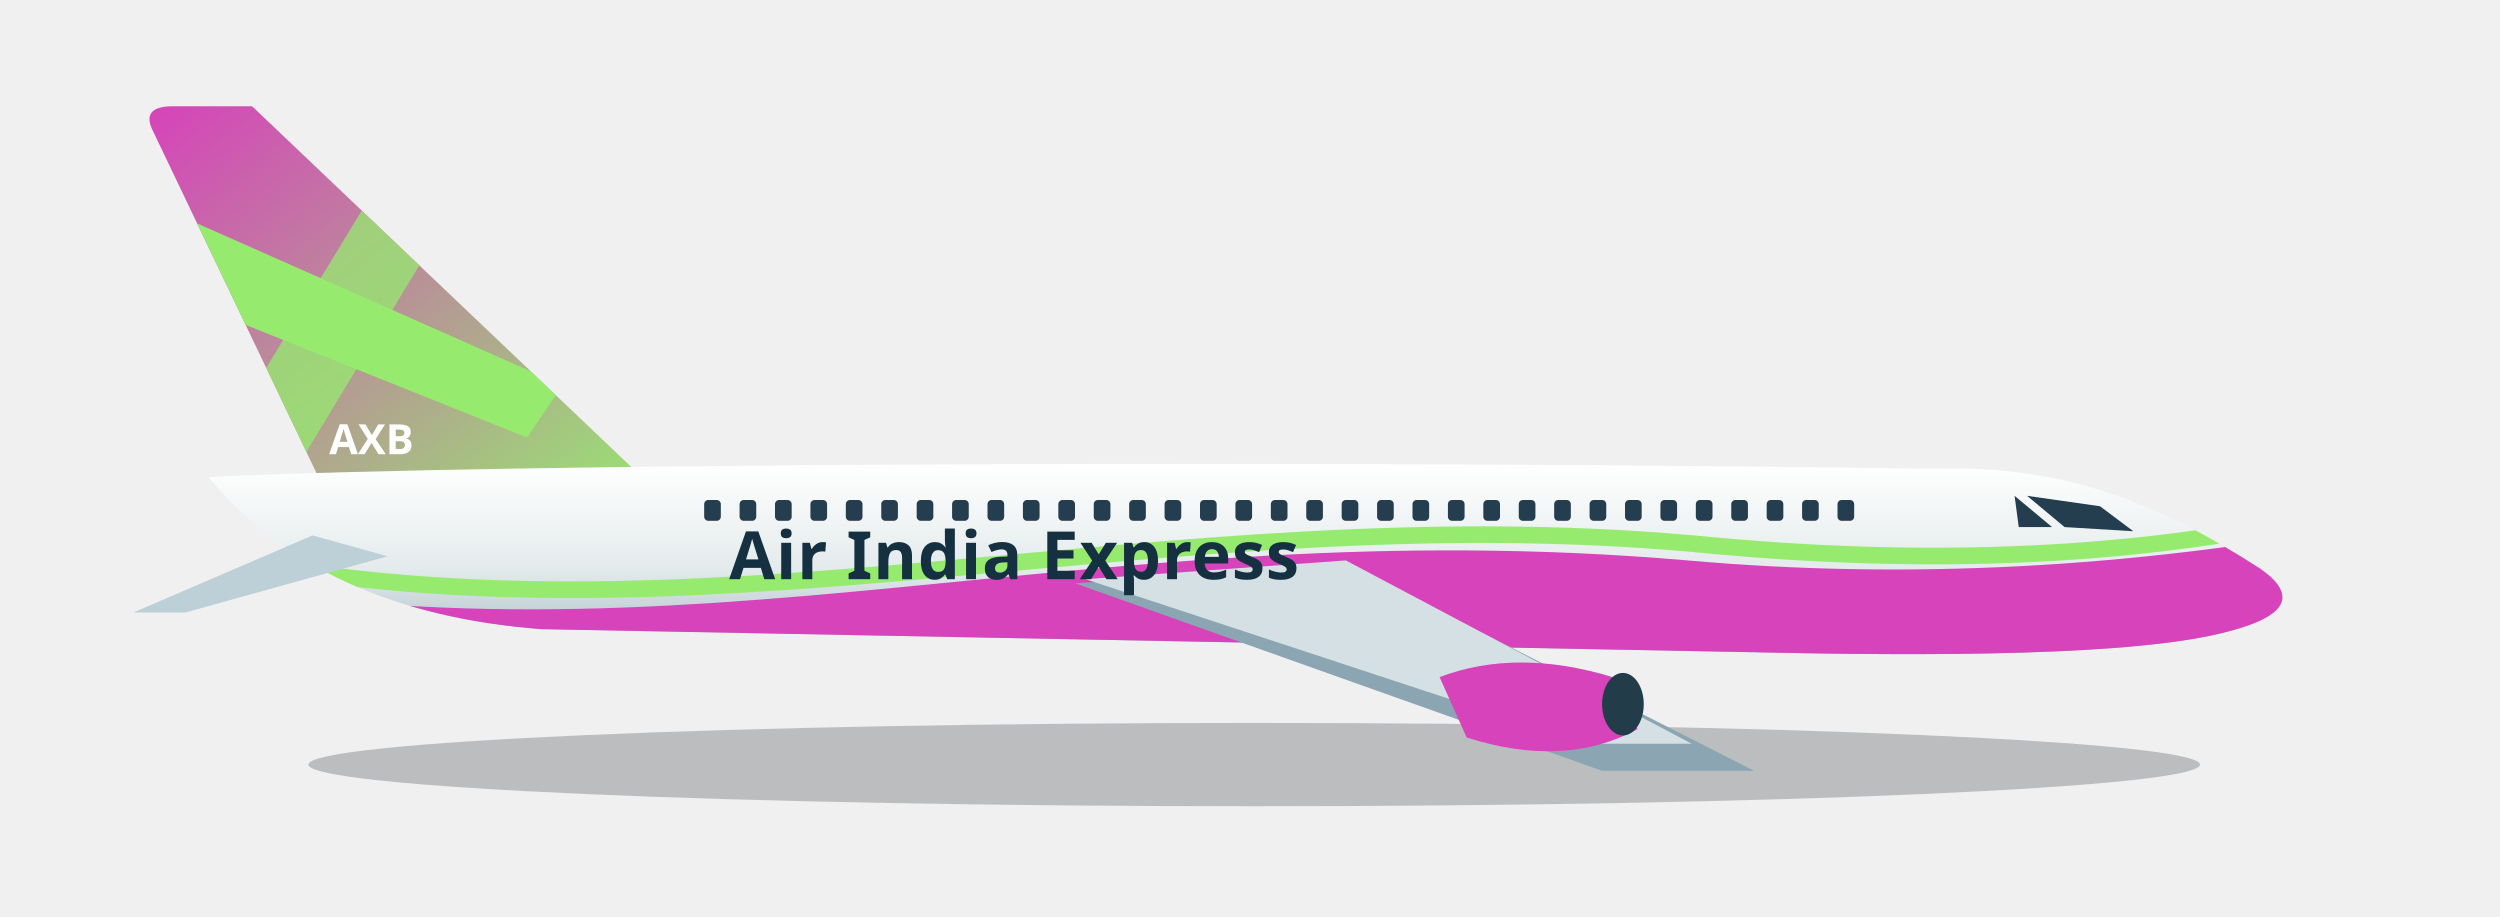
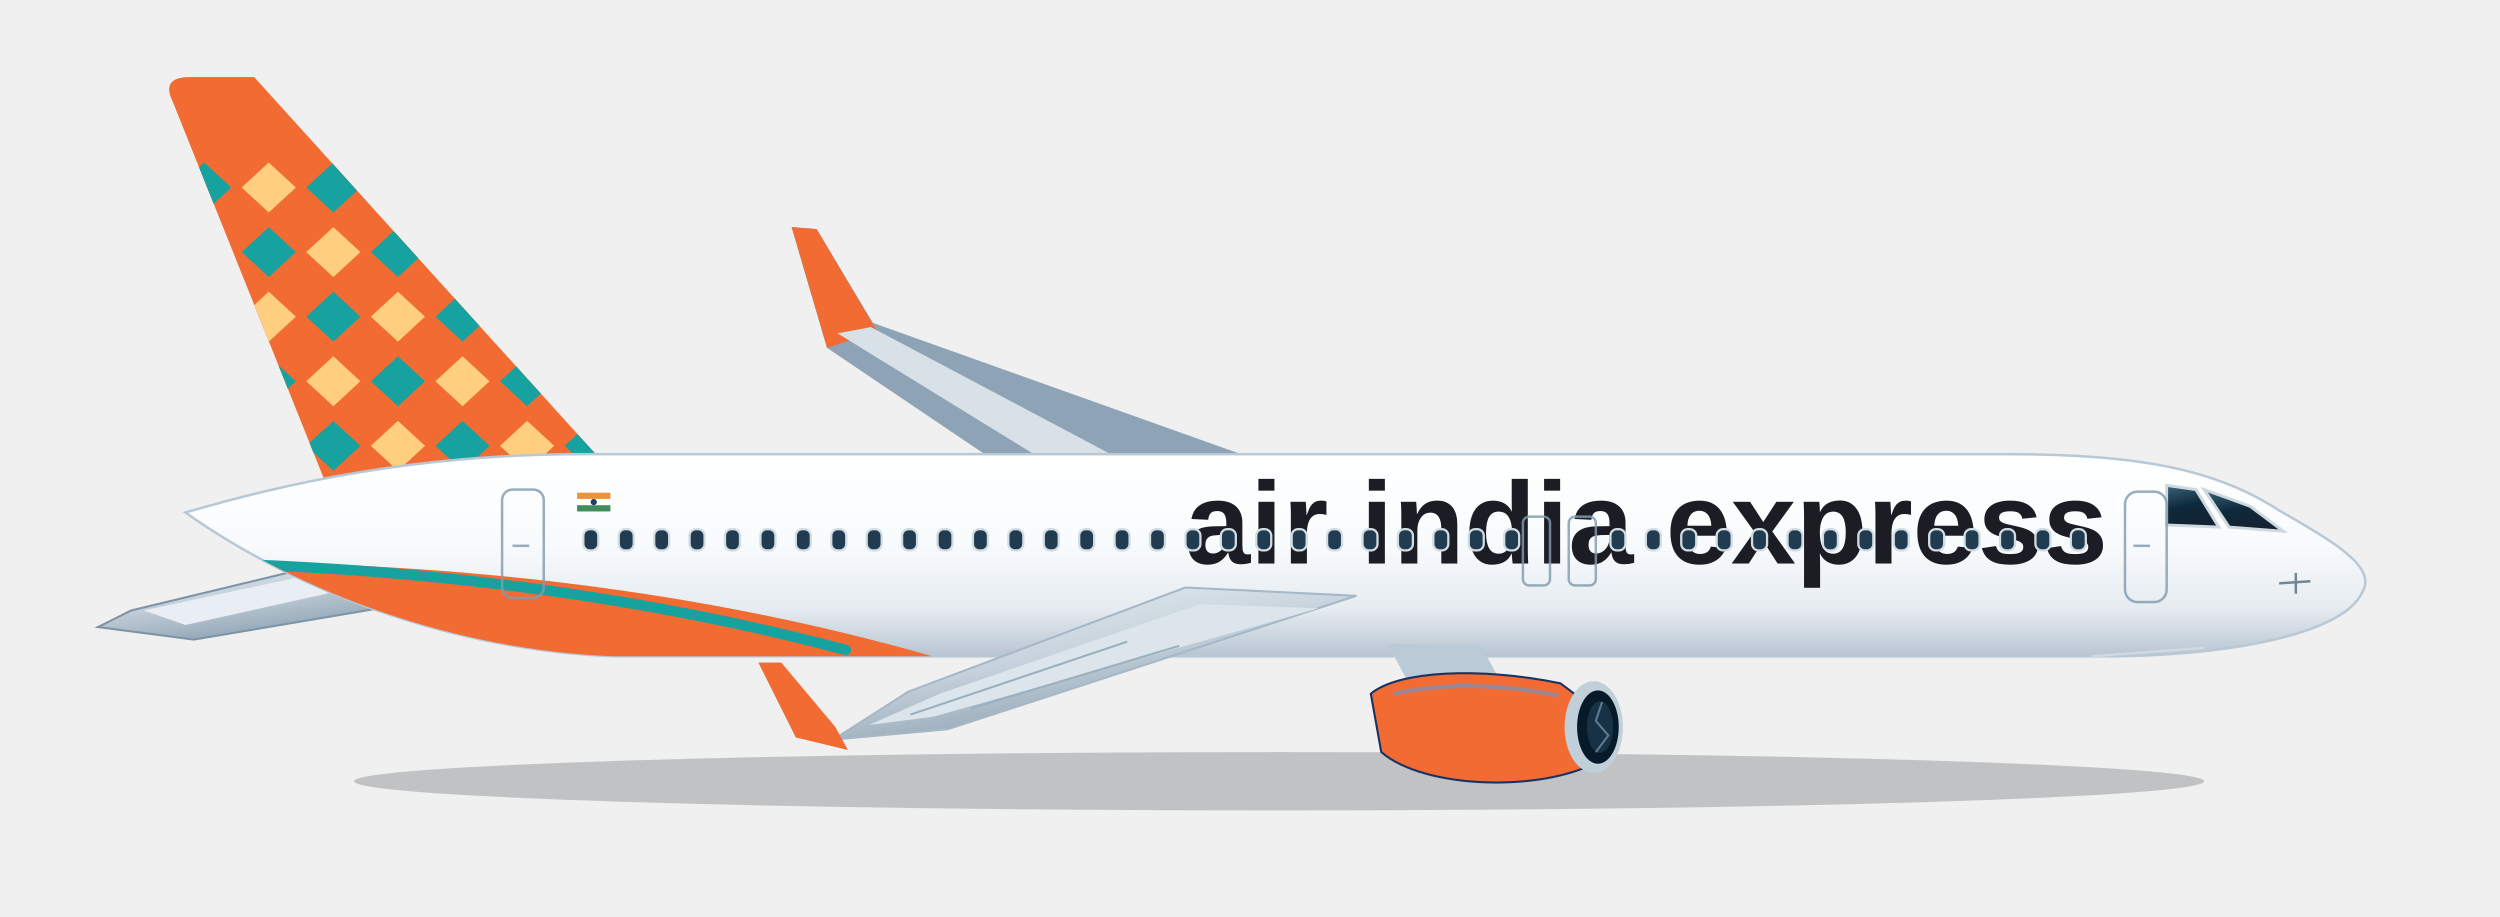
- <svg xmlns="http://www.w3.org/2000/svg" width="1200" height="440" viewBox="0 0 1200 440">
+ <svg xmlns="http://www.w3.org/2000/svg" width="1200" height="440" viewBox="0 0 1200 440" role="img" aria-labelledby="title desc">
  <defs>
-     <linearGradient id="body" x1="0" y1="0" x2="0" y2="1">
-       <stop offset="0" stop-color="#FFFFFF" />
-       <stop offset=".55" stop-color="#E4EBEC" />
-       <stop offset="1" stop-color="#A4B9C3" />
+     <linearGradient id="fuselage" x1="0" y1="0" x2="0" y2="1">
+       <stop stop-color="#FFFFFF" />
+       <stop offset=".45" stop-color="#F8FBFD" />
+       <stop offset=".77" stop-color="#E5EBF0" />
+       <stop offset="1" stop-color="#B7C5D1" />
    </linearGradient>
-     <linearGradient id="tail" x1="0" y1="0" x2="1" y2="1">
-       <stop stop-color="#D643BA" />
-       <stop offset="1" stop-color="#96EB6F" />
+     <linearGradient id="blue" x1="0" y1="0" x2="0" y2="1">
+       <stop stop-color="#23429C" />
+       <stop offset=".48" stop-color="#15357E" />
+       <stop offset="1" stop-color="#081D56" />
    </linearGradient>
-     <clipPath id="bodyclip">
-       <path d="M100 229 C245 222 647 221 929 225 C991 223 1037 242 1085 273 Q1112 292 1070 303 C1026 315 927 315 838 313 L260 302 Q154 294 100 229 Z" />
+     <linearGradient id="wing" x1="0" y1="0" x2=".6" y2="1">
+       <stop stop-color="#F0F5F8" />
+       <stop offset=".52" stop-color="#C6D2DC" />
+       <stop offset="1" stop-color="#7E94A6" />
+     </linearGradient>
+     <linearGradient id="engine" x1="0" y1="0" x2="0" y2="1">
+       <stop stop-color="#F26B32" />
+       <stop offset=".25" stop-color="#F26B32" />
+       <stop offset=".65" stop-color="#F26B32" />
+       <stop offset="1" stop-color="#F26B32" />
+     </linearGradient>
+     <linearGradient id="glass" x1="0" y1="0" x2=".3" y2="1">
+       <stop stop-color="#3D6579" />
+       <stop offset=".55" stop-color="#0E293C" />
+       <stop offset="1" stop-color="#142231" />
+     </linearGradient>
+     <clipPath id="bodyClip">
+       <path d="M89 246C137 232 199 218 280 218H963C1026 218 1063 225 1094 245C1120 260 1141 272 1134 284C1126 303 1076 314 1018 315H294C219 312 144 285 89 246Z" />
    </clipPath>
-     <clipPath id="tailclip">
-       <path d="M160 244 L73 62 Q68 51 83 51 L121 51 L326 246 Z" />
+     <clipPath id="tailClip">
+       <path d="M164 251L83 49Q77 37 91 37H122L314 249Z" />
    </clipPath>
+     <g id="indigo-wordmark">
+       <g fill="none" stroke="currentColor" stroke-width="7" stroke-linecap="round" stroke-linejoin="round">
+         <path d="M4 2V54" />
+         <path d="M24 54V32C24 12 53 12 53 32V54" />
+         <path d="M99 2V54M99 36C99 12 66 12 66 36C66 60 99 60 99 36" />
+         <path d="M117 23V54" />
+         <path d="M177 12C165 -4 137 -1 131 22C123 49 146 66 167 52C178 45 182 36 180 29H157" />
+         <ellipse cx="211" cy="36" rx="17" ry="19" />
+       </g>
+       <circle cx="117" cy="5" r="4.1" fill="currentColor" />
+     </g>
  </defs>
-   <ellipse cx="602" cy="367" rx="454" ry="20" fill="#020B12" opacity=".22" />
-   <path d="M160 244 L73 62 Q68 51 83 51 L121 51 L326 246 Z" fill="url(#tail)" />
-   <g clip-path="url(#tailclip)" fill="#96EB6F">
-     <path d="M58 91 L270 185 L253 210 L68 136 Z" />
-     <path d="M99 224 L201 56 L230 80 L130 245 Z" opacity=".75" />
+   <ellipse cx="614" cy="375" rx="444" ry="14" fill="#020A16" opacity=".20" />
+   <path d="M526 254L397 167L380 109L392 110L419 155L663 242Z" fill="#8EA4B6" />
+   <path d="M397 167L380 109L392 110L421 159Z" fill="#F26B32" />
+   <path d="M402 160L532 240L586 246L418 157Z" fill="#D7E1E7" />
+   <g clip-path="url(#tailClip)">
+     <path d="M164 251L83 49Q77 37 91 37H122L314 249Z" fill="#F26B32" />
+     <path d="M98 78L111 90L98 102L85 90Z" fill="#17A2A0" />
+     <path d="M129 78L142 90L129 102L116 90Z" fill="#FFCF7F" />
+     <path d="M160 78L173 90L160 102L147 90Z" fill="#17A2A0" />
+     <path d="M191 78L204 90L191 102L178 90Z" fill="#FFCF7F" />
+     <path d="M222 78L235 90L222 102L209 90Z" fill="#17A2A0" />
+     <path d="M253 78L266 90L253 102L240 90Z" fill="#FFCF7F" />
+     <path d="M284 78L297 90L284 102L271 90Z" fill="#17A2A0" />
+     <path d="M98 109L111 121L98 133L85 121Z" fill="#FFCF7F" />
+     <path d="M129 109L142 121L129 133L116 121Z" fill="#17A2A0" />
+     <path d="M160 109L173 121L160 133L147 121Z" fill="#FFCF7F" />
+     <path d="M191 109L204 121L191 133L178 121Z" fill="#17A2A0" />
+     <path d="M222 109L235 121L222 133L209 121Z" fill="#FFCF7F" />
+     <path d="M253 109L266 121L253 133L240 121Z" fill="#17A2A0" />
+     <path d="M284 109L297 121L284 133L271 121Z" fill="#FFCF7F" />
+     <path d="M98 140L111 152L98 164L85 152Z" fill="#17A2A0" />
+     <path d="M129 140L142 152L129 164L116 152Z" fill="#FFCF7F" />
+     <path d="M160 140L173 152L160 164L147 152Z" fill="#17A2A0" />
+     <path d="M191 140L204 152L191 164L178 152Z" fill="#FFCF7F" />
+     <path d="M222 140L235 152L222 164L209 152Z" fill="#17A2A0" />
+     <path d="M253 140L266 152L253 164L240 152Z" fill="#FFCF7F" />
+     <path d="M284 140L297 152L284 164L271 152Z" fill="#17A2A0" />
+     <path d="M98 171L111 183L98 195L85 183Z" fill="#FFCF7F" />
+     <path d="M129 171L142 183L129 195L116 183Z" fill="#17A2A0" />
+     <path d="M160 171L173 183L160 195L147 183Z" fill="#FFCF7F" />
+     <path d="M191 171L204 183L191 195L178 183Z" fill="#17A2A0" />
+     <path d="M222 171L235 183L222 195L209 183Z" fill="#FFCF7F" />
+     <path d="M253 171L266 183L253 195L240 183Z" fill="#17A2A0" />
+     <path d="M284 171L297 183L284 195L271 183Z" fill="#FFCF7F" />
+     <path d="M98 202L111 214L98 226L85 214Z" fill="#17A2A0" />
+     <path d="M129 202L142 214L129 226L116 214Z" fill="#FFCF7F" />
+     <path d="M160 202L173 214L160 226L147 214Z" fill="#17A2A0" />
+     <path d="M191 202L204 214L191 226L178 214Z" fill="#FFCF7F" />
+     <path d="M222 202L235 214L222 226L209 214Z" fill="#17A2A0" />
+     <path d="M253 202L266 214L253 226L240 214Z" fill="#FFCF7F" />
+     <path d="M284 202L297 214L284 226L271 214Z" fill="#17A2A0" />
  </g>
-   <path d="M100 229 C245 222 647 221 929 225 C991 223 1037 242 1085 273 Q1112 292 1070 303 C1026 315 927 315 838 313 L260 302 Q154 294 100 229 Z" fill="url(#body)" />
-   <g clip-path="url(#bodyclip)">
-     <path d="M73 275 C331 327 520 244 810 269 Q968 283 1134 252 L1142 335 L74 335 Z" fill="#D643BA" />
-     <path d="M98 266 C332 316 557 238 813 261 Q985 278 1122 246" fill="none" stroke="#96EB6F" stroke-width="8" />
+   <path d="M196 261L63 293L47 301L93 307L253 280Z" fill="url(#wing)" stroke="#7D94A7" stroke-width="1" />
+   <path d="M69 293L190 267L224 270L89 300Z" fill="#E8EEF3" />
+   <path d="M89 246C137 232 199 218 280 218H963C1026 218 1063 225 1094 245C1120 260 1141 272 1134 284C1126 303 1076 314 1018 315H294C219 312 144 285 89 246Z" fill="url(#fuselage)" stroke="#B7C8D6" stroke-width="1.2" />
+   <g clip-path="url(#bodyClip)">
+     <path d="M75 270Q282 267 451 316H75Z" fill="#F26B32" />
+     <path d="M84 270Q259 273 406 312" fill="none" stroke="#17A2A0" stroke-width="5" stroke-linecap="round" stroke-linejoin="round" />
+     <svg width="440" height="54" viewBox="0 0 784.270 95.219" x="570" y="229" preserveAspectRatio="xMinYMid meet">
+       <g transform="translate(-1.938 73.469)">
+         <path d="M19.188 0.984 Q15.375 0.984 12.375 -0.063 Q9.375 -1.125 7.266 -3.141 Q5.172 -5.172 4.047 -8.156 Q2.938 -11.141 2.938 -14.938 Q2.938 -19.625 4.563 -22.828 Q6.203 -26.031 9.031 -28.000 Q11.859 -29.984 15.672 -30.875 Q19.484 -31.781 23.781 -31.844 L35.156 -32.031 L35.156 -34.719 Q35.156 -37.594 34.641 -39.516 Q34.125 -41.453 33.141 -42.672 Q32.172 -43.891 30.734 -44.406 Q29.297 -44.922 27.438 -44.922 Q25.734 -44.922 24.391 -44.578 Q23.047 -44.234 22.063 -43.375 Q21.094 -42.531 20.484 -41.094 Q19.875 -39.656 19.625 -37.453 L5.328 -38.141 Q5.906 -41.609 7.469 -44.453 Q9.031 -47.313 11.781 -49.406 Q14.547 -51.516 18.578 -52.656 Q22.609 -53.813 28.031 -53.813 Q32.953 -53.813 36.813 -52.594 Q40.672 -51.375 43.359 -48.953 Q46.047 -46.531 47.453 -43.016 Q48.875 -39.500 48.875 -34.859 L48.875 -15.625 Q48.875 -13.766 49.047 -12.297 Q49.219 -10.844 49.672 -9.844 Q50.141 -8.844 51.000 -8.328 Q51.859 -7.813 53.219 -7.813 Q54.781 -7.813 56.250 -8.109 L56.250 -0.688 Q55.031 -0.391 54.047 -0.141 Q53.078 0.094 52.094 0.234 Q51.125 0.391 50.016 0.484 Q48.922 0.594 47.469 0.594 Q42.281 0.594 39.813 -1.953 Q37.359 -4.500 36.859 -9.422 L36.578 -9.422 Q33.844 -4.500 29.563 -1.750 Q25.297 0.984 19.188 0.984 ZM35.156 -24.469 L28.125 -24.359 Q25.922 -24.266 23.938 -24.000 Q21.969 -23.734 20.484 -22.875 Q19.000 -22.016 18.109 -20.406 Q17.234 -18.797 17.234 -16.016 Q17.234 -12.250 18.969 -10.422 Q20.703 -8.594 23.578 -8.594 Q26.219 -8.594 28.359 -9.719 Q30.516 -10.844 32.000 -12.672 Q33.500 -14.500 34.328 -16.891 Q35.156 -19.281 35.156 -21.781 L35.156 -24.469 ZM62.600 -62.359 L62.600 -72.469 L76.318 -72.469 L76.318 -62.359 L62.600 -62.359 ZM62.600 0.000 L62.600 -52.828 L76.318 -52.828 L76.318 0.000 L62.600 0.000 ZM90.383 0.000 L90.383 -40.438 Q90.383 -42.141 90.352 -44.047 Q90.336 -45.953 90.258 -47.688 Q90.180 -49.422 90.133 -50.813 Q90.086 -52.203 89.992 -52.828 L103.070 -52.828 Q103.180 -52.250 103.273 -50.797 Q103.367 -49.359 103.461 -47.656 Q103.570 -45.953 103.633 -44.266 Q103.711 -42.578 103.711 -41.547 L103.914 -41.547 Q104.930 -44.438 105.945 -46.703 Q106.977 -48.969 108.367 -50.563 Q109.773 -52.156 111.727 -53.000 Q113.680 -53.859 116.555 -53.859 Q117.773 -53.859 118.961 -53.641 Q120.164 -53.422 120.805 -53.125 L120.805 -41.656 Q119.477 -41.938 118.133 -42.156 Q116.805 -42.391 114.945 -42.391 Q109.820 -42.391 106.961 -38.234 Q104.102 -34.078 104.102 -25.922 L104.102 0.000 L90.383 0.000 ZM157.082 -62.359 L157.082 -72.469 L170.801 -72.469 L170.801 -62.359 L157.082 -62.359 ZM157.082 0.000 L157.082 -52.828 L170.801 -52.828 L170.801 0.000 L157.082 0.000 ZM219.100 0.000 L219.100 -29.641 Q219.100 -32.719 218.600 -35.281 Q218.115 -37.844 216.990 -39.672 Q215.865 -41.500 214.053 -42.531 Q212.256 -43.563 209.662 -43.563 Q207.178 -43.563 205.146 -42.453 Q203.131 -41.359 201.662 -39.328 Q200.193 -37.313 199.381 -34.500 Q198.584 -31.688 198.584 -28.328 L198.584 0.000 L184.865 0.000 L184.865 -41.016 Q184.865 -42.719 184.834 -44.531 Q184.818 -46.344 184.740 -47.969 Q184.662 -49.609 184.615 -50.906 Q184.568 -52.203 184.475 -52.828 L197.553 -52.828 Q197.662 -52.250 197.756 -50.953 Q197.850 -49.656 197.943 -48.094 Q198.053 -46.531 198.115 -44.969 Q198.193 -43.406 198.193 -42.328 L198.396 -42.328 Q201.178 -48.391 205.365 -51.125 Q209.568 -53.859 215.381 -53.859 Q220.162 -53.859 223.459 -52.297 Q226.756 -50.734 228.834 -48.000 Q230.912 -45.266 231.834 -41.547 Q232.771 -37.844 232.771 -33.547 L232.771 0.000 L219.100 0.000 ZM280.184 0.000 Q280.074 -0.391 279.949 -1.391 Q279.840 -2.391 279.715 -3.656 Q279.590 -4.938 279.512 -6.250 Q279.449 -7.563 279.449 -8.594 L279.246 -8.594 Q276.855 -3.469 272.574 -1.234 Q268.309 0.984 262.355 0.984 Q257.371 0.984 253.730 -1.063 Q250.105 -3.125 247.730 -6.781 Q245.355 -10.453 244.215 -15.453 Q243.074 -20.453 243.074 -26.375 Q243.074 -32.375 244.262 -37.406 Q245.465 -42.438 247.949 -46.063 Q250.434 -49.703 254.262 -51.750 Q258.105 -53.813 263.387 -53.813 Q265.965 -53.813 268.355 -53.266 Q270.746 -52.734 272.793 -51.609 Q274.855 -50.484 276.512 -48.719 Q278.168 -46.969 279.340 -44.484 L279.449 -44.484 Q279.449 -44.969 279.418 -45.922 Q279.402 -46.875 279.402 -48.094 Q279.402 -49.313 279.371 -50.625 Q279.340 -51.953 279.340 -53.172 L279.340 -72.469 L293.074 -72.469 L293.074 -11.531 Q293.074 -7.672 293.215 -4.656 Q293.355 -1.656 293.465 0.000 L280.184 0.000 ZM279.543 -26.703 Q279.543 -31.938 278.559 -35.375 Q277.590 -38.813 275.996 -40.844 Q274.418 -42.875 272.387 -43.672 Q270.355 -44.484 268.262 -44.484 Q265.621 -44.484 263.590 -43.453 Q261.574 -42.438 260.184 -40.234 Q258.793 -38.031 258.074 -34.609 Q257.371 -31.203 257.371 -26.375 Q257.371 -8.406 268.168 -8.406 Q270.215 -8.406 272.262 -9.281 Q274.324 -10.156 275.934 -12.250 Q277.543 -14.359 278.543 -17.891 Q279.543 -21.438 279.543 -26.703 ZM307.033 -62.359 L307.033 -72.469 L320.752 -72.469 L320.752 -62.359 L307.033 -62.359 ZM307.033 0.000 L307.033 -52.828 L320.752 -52.828 L320.752 0.000 L307.033 0.000 ZM347.020 0.984 Q343.207 0.984 340.207 -0.063 Q337.207 -1.125 335.098 -3.141 Q333.004 -5.172 331.879 -8.156 Q330.770 -11.141 330.770 -14.938 Q330.770 -19.625 332.395 -22.828 Q334.035 -26.031 336.863 -28.000 Q339.691 -29.984 343.504 -30.875 Q347.316 -31.781 351.613 -31.844 L362.988 -32.031 L362.988 -34.719 Q362.988 -37.594 362.473 -39.516 Q361.957 -41.453 360.973 -42.672 Q360.004 -43.891 358.566 -44.406 Q357.129 -44.922 355.270 -44.922 Q353.566 -44.922 352.223 -44.578 Q350.879 -44.234 349.895 -43.375 Q348.926 -42.531 348.316 -41.094 Q347.707 -39.656 347.457 -37.453 L333.160 -38.141 Q333.738 -41.609 335.301 -44.453 Q336.863 -47.313 339.613 -49.406 Q342.379 -51.516 346.410 -52.656 Q350.441 -53.813 355.863 -53.813 Q360.785 -53.813 364.645 -52.594 Q368.504 -51.375 371.191 -48.953 Q373.879 -46.531 375.285 -43.016 Q376.707 -39.500 376.707 -34.859 L376.707 -15.625 Q376.707 -13.766 376.879 -12.297 Q377.051 -10.844 377.504 -9.844 Q377.973 -8.844 378.832 -8.328 Q379.691 -7.813 381.051 -7.813 Q382.613 -7.813 384.082 -8.109 L384.082 -0.688 Q382.863 -0.391 381.879 -0.141 Q380.910 0.094 379.926 0.234 Q378.957 0.391 377.848 0.484 Q376.754 0.594 375.301 0.594 Q370.113 0.594 367.645 -1.953 Q365.191 -4.500 364.691 -9.422 L364.410 -9.422 Q361.676 -4.500 357.395 -1.750 Q353.129 0.984 347.020 0.984 ZM362.988 -24.469 L355.957 -24.359 Q353.754 -24.266 351.770 -24.000 Q349.801 -23.734 348.316 -22.875 Q346.832 -22.016 345.941 -20.406 Q345.066 -18.797 345.066 -16.016 Q345.066 -12.250 346.801 -10.422 Q348.535 -8.594 351.410 -8.594 Q354.051 -8.594 356.191 -9.719 Q358.348 -10.844 359.832 -12.672 Q361.332 -14.500 362.160 -16.891 Q362.988 -19.281 362.988 -21.781 L362.988 -24.469 ZM439.840 0.984 Q434.137 0.984 429.559 -0.703 Q424.996 -2.391 421.777 -5.828 Q418.559 -9.281 416.840 -14.469 Q415.137 -19.672 415.137 -26.656 Q415.137 -34.234 417.152 -39.406 Q419.184 -44.578 422.621 -47.781 Q426.074 -50.984 430.559 -52.391 Q435.059 -53.813 440.043 -53.813 Q446.293 -53.813 450.699 -51.641 Q455.121 -49.469 457.949 -45.563 Q460.793 -41.656 462.105 -36.203 Q463.434 -30.766 463.434 -24.172 L463.434 -23.781 L429.543 -23.781 Q429.543 -20.453 430.121 -17.594 Q430.715 -14.750 432.027 -12.672 Q433.355 -10.594 435.449 -9.391 Q437.543 -8.203 440.527 -8.203 Q444.137 -8.203 446.434 -9.734 Q448.730 -11.281 449.715 -14.500 L462.652 -13.375 Q461.762 -11.141 460.168 -8.594 Q458.590 -6.063 455.949 -3.938 Q453.324 -1.813 449.387 -0.406 Q445.465 0.984 439.840 0.984 ZM439.840 -45.172 Q437.746 -45.172 435.918 -44.453 Q434.090 -43.750 432.746 -42.203 Q431.402 -40.672 430.559 -38.234 Q429.730 -35.797 429.637 -32.375 L450.152 -32.375 Q449.762 -38.766 447.074 -41.969 Q444.387 -45.172 439.840 -45.172 ZM506.830 0.000 L494.533 -19.141 L482.127 0.000 L467.533 0.000 L486.861 -27.297 L468.455 -52.828 L483.252 -52.828 L494.533 -35.547 L505.768 -52.828 L520.658 -52.828 L502.252 -27.438 L521.736 0.000 L506.830 0.000 ZM579.445 -26.656 Q579.445 -20.656 578.242 -15.578 Q577.055 -10.500 574.555 -6.828 Q572.070 -3.172 568.227 -1.094 Q564.398 0.984 559.180 0.984 Q556.836 0.984 554.508 0.484 Q552.195 0.000 550.086 -1.094 Q547.992 -2.203 546.211 -3.984 Q544.430 -5.766 543.164 -8.406 L542.867 -8.406 Q542.914 -8.156 542.961 -7.172 Q543.023 -6.203 543.070 -4.906 Q543.117 -3.609 543.133 -2.172 Q543.164 -0.734 543.164 0.484 L543.164 20.750 L529.445 20.750 L529.445 -40.672 Q529.445 -44.734 529.320 -47.906 Q529.195 -51.078 529.055 -52.828 L542.383 -52.828 Q542.477 -52.484 542.602 -51.500 Q542.727 -50.531 542.789 -49.266 Q542.867 -48.000 542.914 -46.625 Q542.977 -45.266 542.977 -44.234 L543.164 -44.234 Q545.648 -49.469 549.992 -51.703 Q554.352 -53.953 560.055 -53.953 Q565.086 -53.953 568.742 -51.906 Q572.414 -49.859 574.773 -46.234 Q577.148 -42.625 578.289 -37.625 Q579.445 -32.625 579.445 -26.656 ZM565.133 -26.656 Q565.133 -35.688 562.398 -40.063 Q559.664 -44.438 554.242 -44.438 Q552.195 -44.438 550.164 -43.578 Q548.148 -42.719 546.555 -40.641 Q544.977 -38.578 543.977 -35.078 Q542.977 -31.594 542.977 -26.266 Q542.977 -21.094 543.945 -17.641 Q544.930 -14.203 546.508 -12.156 Q548.102 -10.109 550.102 -9.250 Q552.102 -8.406 554.148 -8.406 Q556.789 -8.406 558.836 -9.453 Q560.883 -10.500 562.273 -12.719 Q563.680 -14.938 564.398 -18.406 Q565.133 -21.875 565.133 -26.656 ZM590.529 0.000 L590.529 -40.438 Q590.529 -42.141 590.498 -44.047 Q590.482 -45.953 590.404 -47.688 Q590.326 -49.422 590.279 -50.813 Q590.232 -52.203 590.139 -52.828 L603.217 -52.828 Q603.326 -52.250 603.420 -50.797 Q603.514 -49.359 603.607 -47.656 Q603.717 -45.953 603.779 -44.266 Q603.857 -42.578 603.857 -41.547 L604.061 -41.547 Q605.076 -44.438 606.092 -46.703 Q607.123 -48.969 608.514 -50.563 Q609.920 -52.156 611.873 -53.000 Q613.826 -53.859 616.701 -53.859 Q617.920 -53.859 619.107 -53.641 Q620.311 -53.422 620.951 -53.125 L620.951 -41.656 Q619.623 -41.938 618.279 -42.156 Q616.951 -42.391 615.092 -42.391 Q609.967 -42.391 607.107 -38.234 Q604.248 -34.078 604.248 -25.922 L604.248 0.000 L590.529 0.000 ZM651.070 0.984 Q645.367 0.984 640.789 -0.703 Q636.227 -2.391 633.008 -5.828 Q629.789 -9.281 628.070 -14.469 Q626.367 -19.672 626.367 -26.656 Q626.367 -34.234 628.383 -39.406 Q630.414 -44.578 633.852 -47.781 Q637.305 -50.984 641.789 -52.391 Q646.289 -53.813 651.273 -53.813 Q657.523 -53.813 661.930 -51.641 Q666.352 -49.469 669.180 -45.563 Q672.023 -41.656 673.336 -36.203 Q674.664 -30.766 674.664 -24.172 L674.664 -23.781 L640.773 -23.781 Q640.773 -20.453 641.352 -17.594 Q641.945 -14.750 643.258 -12.672 Q644.586 -10.594 646.680 -9.391 Q648.773 -8.203 651.758 -8.203 Q655.367 -8.203 657.664 -9.734 Q659.961 -11.281 660.945 -14.500 L673.883 -13.375 Q672.992 -11.141 671.398 -8.594 Q669.820 -6.063 667.180 -3.938 Q664.555 -1.813 660.617 -0.406 Q656.695 0.984 651.070 0.984 ZM651.070 -45.172 Q648.977 -45.172 647.148 -44.453 Q645.320 -43.750 643.977 -42.203 Q642.633 -40.672 641.789 -38.234 Q640.961 -35.797 640.867 -32.375 L661.383 -32.375 Q660.992 -38.766 658.305 -41.969 Q655.617 -45.172 651.070 -45.172 ZM729.592 -15.438 Q729.592 -11.625 727.998 -8.594 Q726.420 -5.563 723.389 -3.438 Q720.357 -1.313 715.967 -0.156 Q711.576 0.984 705.951 0.984 Q700.936 0.984 696.873 0.250 Q692.826 -0.484 689.764 -2.172 Q686.717 -3.859 684.670 -6.547 Q682.623 -9.234 681.592 -13.188 L693.654 -14.984 Q694.232 -12.797 695.264 -11.422 Q696.295 -10.063 697.795 -9.328 Q699.311 -8.594 701.342 -8.344 Q703.373 -8.109 705.951 -8.109 Q708.295 -8.109 710.326 -8.375 Q712.357 -8.641 713.842 -9.297 Q715.326 -9.969 716.154 -11.156 Q716.998 -12.359 716.998 -14.156 Q716.998 -16.219 715.795 -17.406 Q714.607 -18.609 712.529 -19.359 Q710.451 -20.125 707.639 -20.672 Q704.842 -21.234 701.654 -21.969 Q698.342 -22.703 695.107 -23.719 Q691.889 -24.750 689.342 -26.500 Q686.811 -28.266 685.248 -30.969 Q683.686 -33.688 683.686 -37.844 Q683.686 -41.609 685.154 -44.563 Q686.623 -47.516 689.451 -49.578 Q692.279 -51.656 696.451 -52.750 Q700.639 -53.859 706.061 -53.859 Q710.357 -53.859 714.061 -53.047 Q717.779 -52.250 720.701 -50.516 Q723.639 -48.781 725.607 -46.094 Q727.592 -43.406 728.373 -39.594 L716.217 -38.328 Q715.873 -40.234 714.982 -41.469 Q714.107 -42.719 712.811 -43.453 Q711.529 -44.188 709.811 -44.453 Q708.107 -44.734 706.061 -44.734 Q701.170 -44.734 698.732 -43.484 Q696.295 -42.234 696.295 -39.313 Q696.295 -37.500 697.295 -36.422 Q698.295 -35.359 700.123 -34.641 Q701.951 -33.938 704.467 -33.422 Q706.982 -32.906 709.967 -32.172 Q713.623 -31.391 717.154 -30.344 Q720.701 -29.297 723.451 -27.469 Q726.217 -25.641 727.904 -22.750 Q729.592 -19.875 729.592 -15.438 ZM785.207 -15.438 Q785.207 -11.625 783.613 -8.594 Q782.035 -5.563 779.004 -3.438 Q775.973 -1.313 771.582 -0.156 Q767.191 0.984 761.566 0.984 Q756.551 0.984 752.488 0.250 Q748.441 -0.484 745.379 -2.172 Q742.332 -3.859 740.285 -6.547 Q738.238 -9.234 737.207 -13.188 L749.270 -14.984 Q749.848 -12.797 750.879 -11.422 Q751.910 -10.063 753.410 -9.328 Q754.926 -8.594 756.957 -8.344 Q758.988 -8.109 761.566 -8.109 Q763.910 -8.109 765.941 -8.375 Q767.973 -8.641 769.457 -9.297 Q770.941 -9.969 771.770 -11.156 Q772.613 -12.359 772.613 -14.156 Q772.613 -16.219 771.410 -17.406 Q770.223 -18.609 768.145 -19.359 Q766.066 -20.125 763.254 -20.672 Q760.457 -21.234 757.270 -21.969 Q753.957 -22.703 750.723 -23.719 Q747.504 -24.750 744.957 -26.500 Q742.426 -28.266 740.863 -30.969 Q739.301 -33.688 739.301 -37.844 Q739.301 -41.609 740.770 -44.563 Q742.238 -47.516 745.066 -49.578 Q747.895 -51.656 752.066 -52.750 Q756.254 -53.859 761.676 -53.859 Q765.973 -53.859 769.676 -53.047 Q773.395 -52.250 776.316 -50.516 Q779.254 -48.781 781.223 -46.094 Q783.207 -43.406 783.988 -39.594 L771.832 -38.328 Q771.488 -40.234 770.598 -41.469 Q769.723 -42.719 768.426 -43.453 Q767.145 -44.188 765.426 -44.453 Q763.723 -44.734 761.676 -44.734 Q756.785 -44.734 754.348 -43.484 Q751.910 -42.234 751.910 -39.313 Q751.910 -37.500 752.910 -36.422 Q753.910 -35.359 755.738 -34.641 Q757.566 -33.938 760.082 -33.422 Q762.598 -32.906 765.582 -32.172 Q769.238 -31.391 772.770 -30.344 Q776.316 -29.297 779.066 -27.469 Q781.832 -25.641 783.520 -22.750 Q785.207 -19.875 785.207 -15.438 Z" fill="#1B1C24" />
+       </g>
+     </svg>
  </g>
-   <g fill="#243E50">
-     <rect x="338" y="240" width="8" height="10" rx="2" />
-     <rect x="355" y="240" width="8" height="10" rx="2" />
-     <rect x="372" y="240" width="8" height="10" rx="2" />
-     <rect x="389" y="240" width="8" height="10" rx="2" />
-     <rect x="406" y="240" width="8" height="10" rx="2" />
-     <rect x="423" y="240" width="8" height="10" rx="2" />
-     <rect x="440" y="240" width="8" height="10" rx="2" />
-     <rect x="457" y="240" width="8" height="10" rx="2" />
-     <rect x="474" y="240" width="8" height="10" rx="2" />
-     <rect x="491" y="240" width="8" height="10" rx="2" />
-     <rect x="508" y="240" width="8" height="10" rx="2" />
-     <rect x="525" y="240" width="8" height="10" rx="2" />
-     <rect x="542" y="240" width="8" height="10" rx="2" />
-     <rect x="559" y="240" width="8" height="10" rx="2" />
-     <rect x="576" y="240" width="8" height="10" rx="2" />
-     <rect x="593" y="240" width="8" height="10" rx="2" />
-     <rect x="610" y="240" width="8" height="10" rx="2" />
-     <rect x="627" y="240" width="8" height="10" rx="2" />
-     <rect x="644" y="240" width="8" height="10" rx="2" />
-     <rect x="661" y="240" width="8" height="10" rx="2" />
-     <rect x="678" y="240" width="8" height="10" rx="2" />
-     <rect x="695" y="240" width="8" height="10" rx="2" />
-     <rect x="712" y="240" width="8" height="10" rx="2" />
-     <rect x="729" y="240" width="8" height="10" rx="2" />
-     <rect x="746" y="240" width="8" height="10" rx="2" />
-     <rect x="763" y="240" width="8" height="10" rx="2" />
-     <rect x="780" y="240" width="8" height="10" rx="2" />
-     <rect x="797" y="240" width="8" height="10" rx="2" />
-     <rect x="814" y="240" width="8" height="10" rx="2" />
-     <rect x="831" y="240" width="8" height="10" rx="2" />
-     <rect x="848" y="240" width="8" height="10" rx="2" />
-     <rect x="865" y="240" width="8" height="10" rx="2" />
-     <rect x="882" y="240" width="8" height="10" rx="2" />
-     <path d="M973 238 L1008 243 L1024 255 L991 253 Z" />
-     <path d="M967 238 L985 253 L969 253 Z" />
+   <g fill="#213C50" stroke="#D2DCE3" stroke-width="1.1">
+     <rect x="280" y="254" width="7.2" height="10.2" rx="3.1" />
+     <rect x="297" y="254" width="7.2" height="10.2" rx="3.1" />
+     <rect x="314" y="254" width="7.2" height="10.2" rx="3.1" />
+     <rect x="331" y="254" width="7.2" height="10.2" rx="3.1" />
+     <rect x="348" y="254" width="7.2" height="10.2" rx="3.1" />
+     <rect x="365" y="254" width="7.2" height="10.2" rx="3.1" />
+     <rect x="382" y="254" width="7.2" height="10.2" rx="3.1" />
+     <rect x="399" y="254" width="7.2" height="10.2" rx="3.1" />
+     <rect x="416" y="254" width="7.2" height="10.2" rx="3.1" />
+     <rect x="433" y="254" width="7.2" height="10.2" rx="3.1" />
+     <rect x="450" y="254" width="7.2" height="10.2" rx="3.1" />
+     <rect x="467" y="254" width="7.2" height="10.2" rx="3.1" />
+     <rect x="484" y="254" width="7.2" height="10.2" rx="3.1" />
+     <rect x="501" y="254" width="7.2" height="10.2" rx="3.1" />
+     <rect x="518" y="254" width="7.2" height="10.2" rx="3.1" />
+     <rect x="535" y="254" width="7.2" height="10.2" rx="3.1" />
+     <rect x="552" y="254" width="7.2" height="10.2" rx="3.1" />
+     <rect x="569" y="254" width="7.2" height="10.2" rx="3.1" />
+     <rect x="586" y="254" width="7.2" height="10.2" rx="3.1" />
+     <rect x="603" y="254" width="7.2" height="10.2" rx="3.1" />
+     <rect x="620" y="254" width="7.2" height="10.2" rx="3.1" />
+     <rect x="637" y="254" width="7.2" height="10.2" rx="3.1" />
+     <rect x="654" y="254" width="7.2" height="10.2" rx="3.1" />
+     <rect x="671" y="254" width="7.2" height="10.2" rx="3.1" />
+     <rect x="688" y="254" width="7.2" height="10.2" rx="3.1" />
+     <rect x="705" y="254" width="7.2" height="10.2" rx="3.1" />
+     <rect x="722" y="254" width="7.2" height="10.2" rx="3.1" />
+     <rect x="773" y="254" width="7.2" height="10.2" rx="3.1" />
+     <rect x="790" y="254" width="7.2" height="10.2" rx="3.1" />
+     <rect x="807" y="254" width="7.2" height="10.2" rx="3.1" />
+     <rect x="824" y="254" width="7.2" height="10.2" rx="3.1" />
+     <rect x="841" y="254" width="7.2" height="10.2" rx="3.1" />
+     <rect x="858" y="254" width="7.2" height="10.2" rx="3.1" />
+     <rect x="875" y="254" width="7.2" height="10.2" rx="3.1" />
+     <rect x="892" y="254" width="7.2" height="10.2" rx="3.1" />
+     <rect x="909" y="254" width="7.2" height="10.2" rx="3.1" />
+     <rect x="926" y="254" width="7.2" height="10.2" rx="3.1" />
+     <rect x="943" y="254" width="7.2" height="10.2" rx="3.1" />
+     <rect x="960" y="254" width="7.2" height="10.2" rx="3.1" />
+     <rect x="977" y="254" width="7.2" height="10.2" rx="3.1" />
+     <rect x="994" y="254" width="7.2" height="10.2" rx="3.1" />
  </g>
-   <path d="M516 280 L769 370 L842 370 L647 271 Z" fill="#8BA5B2" />
-   <path d="M521 278 L761 357 L812 357 L646 269 Z" fill="#D4E0E4" />
-   <path d="M691 325 Q728 311 774 325 L786 350 Q751 369 704 354 Z" fill="#D643BA" />
-   <ellipse cx="779" cy="338" rx="10" ry="15" fill="#233C4A" />
-   <path d="M186 267 L89 294 L64 294 L150 257 Z" fill="#BDCFD7" />
-   <text id="airline-name" x="350" y="278" font-family="sans-serif" font-size="32.00" font-weight="bold" letter-spacing="0.4" fill="#153040">Air India Express</text>
-   <text x="158" y="218" font-family="sans-serif" font-size="20" font-weight="bold" fill="#FFFFFF">AXB</text>
+   <g fill="url(#glass)" stroke="#CED8DF" stroke-width="1.4">
+     <path d="M1058 235L1080 243L1096 255L1070 253Z" />
+     <path d="M1040 233L1054 235L1065 253L1040 252Z" />
+   </g>
+   <g fill="none" stroke="#819CAF" stroke-width="1.2" opacity=".82">
+     <rect x="1020" y="236" width="20" height="53" rx="6" />
+     <path d="M1024 262H1032" />
+     <rect x="241" y="235" width="20" height="52" rx="5" />
+     <path d="M246 262H254" />
+     <rect x="731" y="248" width="13" height="33" rx="3" />
+     <rect x="753" y="248" width="13" height="33" rx="3" />
+     <path d="M1094 280L1109 279M1102 275V285" stroke="#596E7D" />
+   </g>
+   <g transform="translate(277 238)">
+     <path d="M0 0H16" stroke="#EC923E" stroke-width="3" />
+     <path d="M0 3H16" stroke="#FFFFFF" stroke-width="3" />
+     <path d="M0 6H16" stroke="#438C5E" stroke-width="3" />
+     <circle cx="8" cy="3" r="1.5" fill="#203C7F" />
+   </g>
+   <path d="M569 282L651 286L455 350L400 355L436 332Z" fill="url(#wing)" stroke="#A6B8C7" stroke-width="1" />
+   <path d="M576 290L633 292L448 344L417 348L451 333Z" fill="#DCE5EB" />
+   <path d="M541 308L437 343M566 310L466 340" stroke="#9BB0BF" stroke-width="1" />
+   <path d="M401 349L375 318L364 318L382 354L407 360Z" fill="#F26B32" />
+   <path d="M666 309L711 310L725 336L680 335Z" fill="#BACAD6" />
+   <path d="M658 333C671 322 710 320 749 328L769 343L766 366C740 380 684 379 663 361Z" fill="url(#engine)" stroke="#173264" stroke-width="1" />
+   <path d="M669 333C696 327 725 329 748 334" stroke="#7891BE" stroke-width="2" fill="none" opacity=".7" />
+   <ellipse cx="765" cy="349" rx="14" ry="22" fill="#C1CFD9" />
+   <ellipse cx="767" cy="349" rx="10" ry="17.6" fill="#071A2A" />
+   <ellipse cx="768" cy="349" rx="6.3" ry="12.4" fill="#163244" />
+   <path d="M769 337L766 346L772 353L766 361" stroke="#607A8C" stroke-width="1" fill="none" />
+   <path d="M1004 315L1058 311" stroke="#D3DEE6" stroke-width="1.2" opacity=".8" />
</svg>
